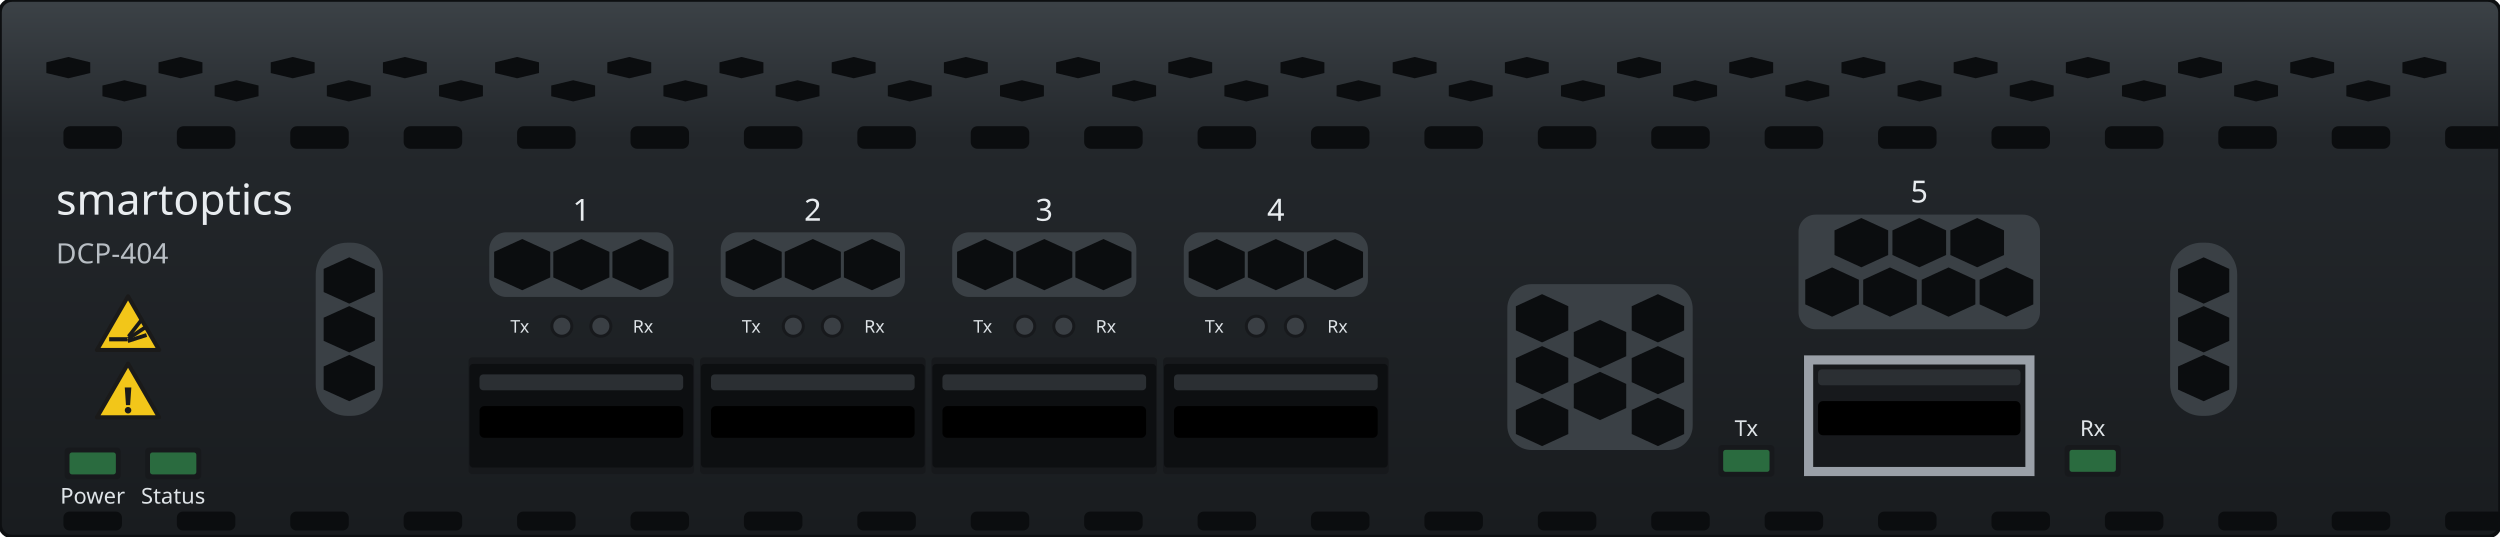
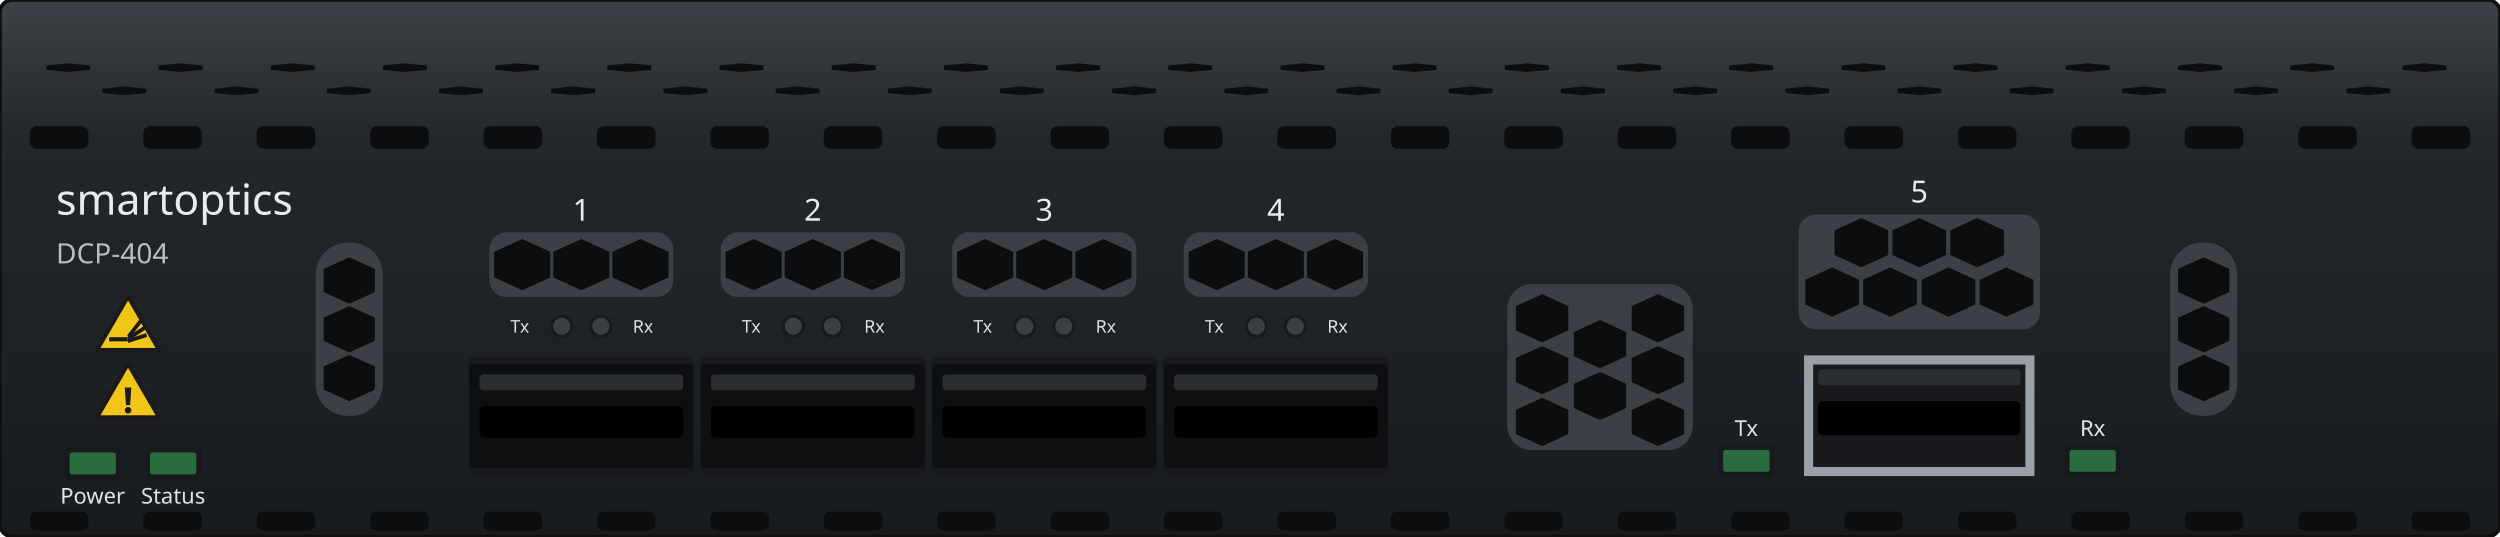
<svg xmlns="http://www.w3.org/2000/svg" width="205.0mm" height="44.0mm" viewBox="0 0 205.0 44.0">
  <style>
    [data-path] { cursor: pointer; }
    .state-on    { --led-color: #22c55e; }
    .state-up    { --led-color: #22c55e; }
    /* link and up are the same fact on an Ethernet lamp; see docs/rj45-family-design.md */
    .state-link  { --led-color: #22c55e; }
    .state-activity { --led-color: #86efac; }
    .state-ok    { --led-color: #22c55e; }
    .state-fault { --led-color: #ef4444; }
    .state-fail  { --led-color: #ef4444; }
    .state-locate { --led-color: #3b82f6; }
    .state-absent { opacity: 0.35; }
    /* A state is a colour AND a behaviour. Solid and blinking of the same colour
       are different facts on real hardware: on the S9510-28DC a solid green PWR
       is "system power good" and a blinking green PWR is "power good but BMC
       power fail". A blinking state that renders solid is the same failure as a
       state class nothing paints - it looks modelled and is not.
       blink animates opacity rather than fill, because each skin carries its own
       unlit colour in the fill fallback and a keyframe cannot name it. alternate
       animates fill, because two colours is the whole point, and takes its first
       value from the element's own fill. */
    @keyframes portrayal-blink {
      0%, 49.9% { opacity: 1; }
      50%, 100% { opacity: 0; }
    }
    @keyframes portrayal-alternate {
      0%, 49.9% { fill: var(--led-color, #3a3f44); }
      50%, 100% { fill: var(--led-color-alt, #3a3f44); }
    }
    .portrayal-highlight { filter: drop-shadow(0 0 1.2px #f59e0b) drop-shadow(0 0 0.5px #f59e0b); }
    .portrayal-dim { opacity: 0.25; }
    [data-class='region'].portrayal-highlight { stroke: #f59e0b; stroke-width: 0.7; filter: none; }
    .state-fail[data-class='psu'], .state-fail[data-class='fan'] { filter: drop-shadow(0 0 1.4px #ef4444); }
</style>
-   <g id="dcp-404" data-path="dcp-404" data-class="line-card" data-behaviour="fills" data-ref="smartoptics/dcp-404@1:1.0.0" data-client-ports="4" data-client-rate="100GBASE" data-line-ports="1" data-line-rate="400G OpenZR+ coherent DWDM" data-model="DCP-404" data-power-draw-max-w="64" data-power-draw-typical-w="56" data-qsfp-dd="1" data-qsfp28="4" data-role="muxponder" data-weight-kg="1.8" transform="translate(0,0)">
+   <g id="dcp-404" data-path="dcp-404" data-class="line-card" data-behaviour="fills" data-ref="smartoptics/dcp-404@1:1.1.0" data-client-ports="4" data-client-rate="100GBASE" data-line-ports="1" data-line-rate="400G OpenZR+ coherent DWDM" data-model="DCP-404" data-power-draw-max-w="64" data-power-draw-typical-w="56" data-qsfp-dd="1" data-qsfp28="4" data-role="muxponder" data-weight-kg="1.8" transform="translate(0,0)">
    <defs>
      <linearGradient id="dcp-404--plate" x1="0" y1="0" x2="0" y2="1">
        <stop offset="0" stop-color="#3c4247" />
        <stop offset="0.26" stop-color="#23272b" />
        <stop offset="1" stop-color="#191c1f" />
      </linearGradient>
    </defs>
-     <rect id="dcp-404--body" x="0" y="0" width="205" height="44" rx="1.0" fill="url(#dcp-404--plate)" stroke="#0d0f11" stroke-width="0.3" data-z-out="2.5" data-z-profile-y="0:0.35,4:1.3,10.4:2.5,12.2:2.5,44:2.5" data-z-color="#23272b" />
-     <g id="dcp-404--vent-angled" fill="#0b0d0f" data-path="dcp-404/vent-angled" data-class="vent">
-       <g id="dcp-404--vent-angled-a">
-         <polygon points="5.60,4.67 7.40,5.11 7.40,5.99 5.60,6.42 3.80,5.99 3.80,5.11" />
-         <polygon points="14.80,4.67 16.60,5.11 16.60,5.99 14.80,6.42 13.00,5.99 13.00,5.11" />
-         <polygon points="24.00,4.67 25.80,5.11 25.80,5.99 24.00,6.42 22.20,5.99 22.20,5.11" />
-         <polygon points="33.20,4.67 35.00,5.11 35.00,5.99 33.20,6.42 31.40,5.99 31.40,5.11" />
-         <polygon points="42.40,4.67 44.20,5.11 44.20,5.99 42.40,6.42 40.60,5.99 40.60,5.11" />
-         <polygon points="51.60,4.67 53.40,5.11 53.40,5.99 51.60,6.42 49.80,5.99 49.80,5.11" />
-         <polygon points="60.80,4.67 62.60,5.11 62.60,5.99 60.80,6.42 59.00,5.99 59.00,5.11" />
-         <polygon points="70.00,4.67 71.80,5.11 71.80,5.99 70.00,6.42 68.20,5.99 68.20,5.11" />
-         <polygon points="79.20,4.67 81.00,5.11 81.00,5.99 79.20,6.42 77.40,5.99 77.40,5.11" />
-         <polygon points="88.40,4.67 90.20,5.11 90.20,5.99 88.40,6.42 86.60,5.99 86.60,5.11" />
-         <polygon points="97.60,4.67 99.40,5.11 99.40,5.99 97.60,6.42 95.80,5.99 95.80,5.11" />
-         <polygon points="106.80,4.67 108.60,5.11 108.60,5.99 106.80,6.42 105.00,5.99 105.00,5.11" />
-         <polygon points="116.00,4.67 117.80,5.11 117.80,5.99 116.00,6.42 114.20,5.99 114.20,5.11" />
-         <polygon points="125.20,4.67 127.00,5.11 127.00,5.99 125.20,6.42 123.40,5.99 123.40,5.11" />
-         <polygon points="134.40,4.67 136.20,5.11 136.20,5.99 134.40,6.42 132.60,5.99 132.60,5.11" />
-         <polygon points="143.60,4.67 145.40,5.11 145.40,5.99 143.60,6.42 141.80,5.99 141.80,5.11" />
-         <polygon points="152.80,4.67 154.60,5.11 154.60,5.99 152.80,6.42 151.00,5.99 151.00,5.11" />
-         <polygon points="162.00,4.67 163.80,5.11 163.80,5.99 162.00,6.42 160.20,5.99 160.20,5.11" />
-         <polygon points="171.20,4.67 173.00,5.11 173.00,5.99 171.20,6.42 169.40,5.99 169.40,5.11" />
-         <polygon points="180.40,4.67 182.20,5.11 182.20,5.99 180.40,6.42 178.60,5.99 178.60,5.11" />
-         <polygon points="189.60,4.67 191.40,5.11 191.40,5.99 189.60,6.42 187.80,5.99 187.80,5.11" />
-         <polygon points="198.80,4.67 200.60,5.11 200.60,5.99 198.80,6.42 197.00,5.99 197.00,5.11" />
-       </g>
-       <g id="dcp-404--vent-angled-b">
-         <polygon points="10.20,6.58 12.00,7.01 12.00,7.89 10.20,8.32 8.40,7.89 8.40,7.01" />
-         <polygon points="19.40,6.58 21.20,7.01 21.20,7.89 19.40,8.32 17.60,7.89 17.60,7.01" />
-         <polygon points="28.60,6.58 30.40,7.01 30.40,7.89 28.60,8.32 26.80,7.89 26.80,7.01" />
-         <polygon points="37.80,6.58 39.60,7.01 39.60,7.89 37.80,8.32 36.00,7.89 36.00,7.01" />
-         <polygon points="47.00,6.58 48.80,7.01 48.80,7.89 47.00,8.32 45.20,7.89 45.20,7.01" />
-         <polygon points="56.20,6.58 58.00,7.01 58.00,7.89 56.20,8.32 54.40,7.89 54.40,7.01" />
-         <polygon points="65.40,6.58 67.20,7.01 67.20,7.89 65.40,8.32 63.60,7.89 63.60,7.01" />
-         <polygon points="74.60,6.58 76.40,7.01 76.40,7.89 74.60,8.32 72.80,7.89 72.80,7.01" />
-         <polygon points="83.80,6.58 85.60,7.01 85.60,7.89 83.80,8.32 82.00,7.89 82.00,7.01" />
-         <polygon points="93.00,6.58 94.80,7.01 94.80,7.89 93.00,8.32 91.20,7.89 91.20,7.01" />
-         <polygon points="102.20,6.58 104.00,7.01 104.00,7.89 102.20,8.32 100.40,7.89 100.40,7.01" />
-         <polygon points="111.40,6.58 113.20,7.01 113.20,7.89 111.40,8.32 109.60,7.89 109.60,7.01" />
-         <polygon points="120.60,6.58 122.40,7.01 122.40,7.89 120.60,8.32 118.80,7.89 118.80,7.01" />
-         <polygon points="129.80,6.58 131.60,7.01 131.60,7.89 129.80,8.32 128.00,7.89 128.00,7.01" />
-         <polygon points="139.00,6.58 140.80,7.01 140.80,7.89 139.00,8.32 137.20,7.89 137.20,7.01" />
-         <polygon points="148.20,6.58 150.00,7.01 150.00,7.89 148.20,8.32 146.40,7.89 146.40,7.01" />
-         <polygon points="157.40,6.58 159.20,7.01 159.20,7.89 157.40,8.32 155.60,7.89 155.60,7.01" />
-         <polygon points="166.60,6.58 168.40,7.01 168.40,7.89 166.60,8.32 164.80,7.89 164.80,7.01" />
-         <polygon points="175.80,6.58 177.60,7.01 177.60,7.89 175.80,8.32 174.00,7.89 174.00,7.01" />
-         <polygon points="185.00,6.58 186.80,7.01 186.80,7.89 185.00,8.32 183.20,7.89 183.20,7.01" />
-         <polygon points="194.20,6.58 196.00,7.01 196.00,7.89 194.20,8.32 192.40,7.89 192.40,7.01" />
-       </g>
-     </g>
-     <g id="dcp-404--vent-top-edge" fill="#0b0d0f" data-path="dcp-404/vent-top-edge" data-class="vent">
-       <rect x="5.20" y="10.35" width="4.80" height="1.85" rx="0.55" />
-       <rect x="14.50" y="10.35" width="4.80" height="1.85" rx="0.55" />
-       <rect x="23.80" y="10.35" width="4.80" height="1.85" rx="0.55" />
-       <rect x="33.10" y="10.35" width="4.80" height="1.85" rx="0.55" />
-       <rect x="42.40" y="10.35" width="4.80" height="1.85" rx="0.55" />
-       <rect x="51.70" y="10.35" width="4.80" height="1.85" rx="0.55" />
-       <rect x="61.00" y="10.35" width="4.80" height="1.85" rx="0.55" />
-       <rect x="70.30" y="10.35" width="4.80" height="1.85" rx="0.55" />
-       <rect x="79.60" y="10.35" width="4.80" height="1.85" rx="0.55" />
-       <rect x="88.90" y="10.35" width="4.80" height="1.85" rx="0.55" />
-       <rect x="98.20" y="10.35" width="4.80" height="1.85" rx="0.55" />
-       <rect x="107.50" y="10.35" width="4.80" height="1.85" rx="0.55" />
-       <rect x="116.80" y="10.35" width="4.80" height="1.85" rx="0.55" />
-       <rect x="126.10" y="10.35" width="4.80" height="1.85" rx="0.55" />
-       <rect x="135.40" y="10.35" width="4.80" height="1.85" rx="0.55" />
-       <rect x="144.70" y="10.35" width="4.80" height="1.85" rx="0.55" />
-       <rect x="154.00" y="10.35" width="4.80" height="1.85" rx="0.55" />
-       <rect x="163.30" y="10.35" width="4.80" height="1.85" rx="0.55" />
-       <rect x="172.60" y="10.35" width="4.80" height="1.85" rx="0.55" />
-       <rect x="181.90" y="10.35" width="4.80" height="1.85" rx="0.55" />
-       <rect x="191.20" y="10.35" width="4.80" height="1.85" rx="0.55" />
-       <rect x="200.50" y="10.35" width="4.80" height="1.85" rx="0.55" />
-     </g>
-     <g id="dcp-404--vent-bottom-edge" fill="#0b0d0f" data-path="dcp-404/vent-bottom-edge" data-class="vent">
-       <rect x="5.20" y="41.95" width="4.80" height="1.55" rx="0.5" />
-       <rect x="14.50" y="41.95" width="4.80" height="1.55" rx="0.5" />
-       <rect x="23.80" y="41.95" width="4.80" height="1.55" rx="0.5" />
-       <rect x="33.10" y="41.95" width="4.80" height="1.55" rx="0.5" />
-       <rect x="42.40" y="41.95" width="4.80" height="1.55" rx="0.5" />
-       <rect x="51.70" y="41.95" width="4.80" height="1.55" rx="0.5" />
-       <rect x="61.00" y="41.95" width="4.80" height="1.55" rx="0.5" />
-       <rect x="70.30" y="41.95" width="4.80" height="1.55" rx="0.5" />
-       <rect x="79.60" y="41.95" width="4.80" height="1.55" rx="0.5" />
-       <rect x="88.90" y="41.95" width="4.80" height="1.55" rx="0.5" />
-       <rect x="98.20" y="41.95" width="4.80" height="1.55" rx="0.5" />
-       <rect x="107.50" y="41.95" width="4.80" height="1.55" rx="0.5" />
-       <rect x="116.80" y="41.95" width="4.80" height="1.55" rx="0.5" />
-       <rect x="126.10" y="41.95" width="4.80" height="1.55" rx="0.5" />
-       <rect x="135.40" y="41.95" width="4.80" height="1.55" rx="0.5" />
-       <rect x="144.70" y="41.95" width="4.80" height="1.55" rx="0.5" />
-       <rect x="154.00" y="41.95" width="4.80" height="1.55" rx="0.5" />
-       <rect x="163.30" y="41.95" width="4.80" height="1.55" rx="0.5" />
-       <rect x="172.60" y="41.95" width="4.80" height="1.55" rx="0.5" />
-       <rect x="181.90" y="41.95" width="4.80" height="1.55" rx="0.5" />
-       <rect x="191.20" y="41.95" width="4.80" height="1.55" rx="0.5" />
-       <rect x="200.50" y="41.95" width="4.80" height="1.55" rx="0.5" />
-     </g>
-     <g id="dcp-404--brand-silkscreen" font-family="sans-serif">
-       <text id="dcp-404--brand" x="4.6" y="17.6" font-size="3.5" fill="#e8ecef">smartoptics</text>
-       <text id="dcp-404--model" x="4.6" y="21.6" font-size="2.3" fill="#b8bec4">DCP-404</text>
-     </g>
-     <g id="dcp-404--vent-columns">
-       <g id="dcp-404--vent-col-left">
-         <rect x="25.89" y="19.90" width="5.50" height="14.20" rx="2.6" fill="#3a4045" />
+     <g id="dcp-404--body" data-z-out="44.0" data-z-profile-y="0:0,10.4:44,44:44">
+       <rect id="dcp-404--plate" x="0" y="0" width="205" height="44" rx="1.0" fill="url(#dcp-404--plate)" stroke="#0d0f11" stroke-width="0.3" />
+       <g id="dcp-404--vent-angled" fill="#0b0d0f" data-path="dcp-404/vent-angled" data-class="vent" data-z-vent="44.0">
+         <g id="dcp-404--vent-angled-a">
+           <polygon points="5.60,5.19 7.40,5.37 7.40,5.73 5.60,5.90 3.80,5.73 3.80,5.37" />
+           <polygon points="14.80,5.19 16.60,5.37 16.60,5.73 14.80,5.90 13.00,5.73 13.00,5.37" />
+           <polygon points="24.00,5.19 25.80,5.37 25.80,5.73 24.00,5.90 22.20,5.73 22.20,5.37" />
+           <polygon points="33.20,5.19 35.00,5.37 35.00,5.73 33.20,5.90 31.40,5.73 31.40,5.37" />
+           <polygon points="42.40,5.19 44.20,5.37 44.20,5.73 42.40,5.90 40.60,5.73 40.60,5.37" />
+           <polygon points="51.60,5.19 53.40,5.37 53.40,5.73 51.60,5.90 49.80,5.73 49.80,5.37" />
+           <polygon points="60.80,5.19 62.60,5.37 62.60,5.73 60.80,5.90 59.00,5.73 59.00,5.37" />
+           <polygon points="70.00,5.19 71.80,5.37 71.80,5.73 70.00,5.90 68.20,5.73 68.20,5.37" />
+           <polygon points="79.20,5.19 81.00,5.37 81.00,5.73 79.20,5.90 77.40,5.73 77.40,5.37" />
+           <polygon points="88.40,5.19 90.20,5.37 90.20,5.73 88.40,5.90 86.60,5.73 86.60,5.37" />
+           <polygon points="97.60,5.19 99.40,5.37 99.40,5.73 97.60,5.90 95.80,5.73 95.80,5.37" />
+           <polygon points="106.80,5.19 108.60,5.37 108.60,5.73 106.80,5.90 105.00,5.73 105.00,5.37" />
+           <polygon points="116.00,5.19 117.80,5.37 117.80,5.73 116.00,5.90 114.20,5.73 114.20,5.37" />
+           <polygon points="125.20,5.19 127.00,5.37 127.00,5.73 125.20,5.90 123.40,5.73 123.40,5.37" />
+           <polygon points="134.40,5.19 136.20,5.37 136.20,5.73 134.40,5.90 132.60,5.73 132.60,5.37" />
+           <polygon points="143.60,5.19 145.40,5.37 145.40,5.73 143.60,5.90 141.80,5.73 141.80,5.37" />
+           <polygon points="152.80,5.19 154.60,5.37 154.60,5.73 152.80,5.90 151.00,5.73 151.00,5.37" />
+           <polygon points="162.00,5.19 163.80,5.37 163.80,5.73 162.00,5.90 160.20,5.73 160.20,5.37" />
+           <polygon points="171.20,5.19 173.00,5.37 173.00,5.73 171.20,5.90 169.40,5.73 169.40,5.37" />
+           <polygon points="180.40,5.19 182.20,5.37 182.20,5.73 180.40,5.90 178.60,5.73 178.60,5.37" />
+           <polygon points="189.60,5.19 191.40,5.37 191.40,5.73 189.60,5.90 187.80,5.73 187.80,5.37" />
+           <polygon points="198.80,5.19 200.60,5.37 200.60,5.73 198.80,5.90 197.00,5.73 197.00,5.37" />
+         </g>
+         <g id="dcp-404--vent-angled-b">
+           <polygon points="10.20,7.09 12.00,7.27 12.00,7.63 10.20,7.81 8.40,7.63 8.40,7.27" />
+           <polygon points="19.40,7.09 21.20,7.27 21.20,7.63 19.40,7.81 17.60,7.63 17.60,7.27" />
+           <polygon points="28.60,7.09 30.40,7.27 30.40,7.63 28.60,7.81 26.80,7.63 26.80,7.27" />
+           <polygon points="37.80,7.09 39.60,7.27 39.60,7.63 37.80,7.81 36.00,7.63 36.00,7.27" />
+           <polygon points="47.00,7.09 48.80,7.27 48.80,7.63 47.00,7.81 45.20,7.63 45.20,7.27" />
+           <polygon points="56.20,7.09 58.00,7.27 58.00,7.63 56.20,7.81 54.40,7.63 54.40,7.27" />
+           <polygon points="65.40,7.09 67.20,7.27 67.20,7.63 65.40,7.81 63.60,7.63 63.60,7.27" />
+           <polygon points="74.60,7.09 76.40,7.27 76.40,7.63 74.60,7.81 72.80,7.63 72.80,7.27" />
+           <polygon points="83.80,7.09 85.60,7.27 85.60,7.63 83.80,7.81 82.00,7.63 82.00,7.27" />
+           <polygon points="93.00,7.09 94.80,7.27 94.80,7.63 93.00,7.81 91.20,7.63 91.20,7.27" />
+           <polygon points="102.20,7.09 104.00,7.27 104.00,7.63 102.20,7.81 100.40,7.63 100.40,7.27" />
+           <polygon points="111.40,7.09 113.20,7.27 113.20,7.63 111.40,7.81 109.60,7.63 109.60,7.27" />
+           <polygon points="120.60,7.09 122.40,7.27 122.40,7.63 120.60,7.81 118.80,7.63 118.80,7.27" />
+           <polygon points="129.80,7.09 131.60,7.27 131.60,7.63 129.80,7.81 128.00,7.63 128.00,7.27" />
+           <polygon points="139.00,7.09 140.80,7.27 140.80,7.63 139.00,7.81 137.20,7.63 137.20,7.27" />
+           <polygon points="148.20,7.09 150.00,7.27 150.00,7.63 148.20,7.81 146.40,7.63 146.40,7.27" />
+           <polygon points="157.40,7.09 159.20,7.27 159.20,7.63 157.40,7.81 155.60,7.63 155.60,7.27" />
+           <polygon points="166.60,7.09 168.40,7.27 168.40,7.63 166.60,7.81 164.80,7.63 164.80,7.27" />
+           <polygon points="175.80,7.09 177.60,7.27 177.60,7.63 175.80,7.81 174.00,7.63 174.00,7.27" />
+           <polygon points="185.00,7.09 186.80,7.27 186.80,7.63 185.00,7.81 183.20,7.63 183.20,7.27" />
+           <polygon points="194.20,7.09 196.00,7.27 196.00,7.63 194.20,7.81 192.40,7.63 192.40,7.27" />
+         </g>
+       </g>
+       <g id="dcp-404--vent-top-edge" fill="#0b0d0f" data-path="dcp-404/vent-top-edge" data-class="vent" data-z-vent="44.0">
+         <rect x="2.45" y="10.35" width="4.80" height="1.85" rx="0.55" />
+         <rect x="11.75" y="10.35" width="4.80" height="1.85" rx="0.55" />
+         <rect x="21.05" y="10.35" width="4.80" height="1.85" rx="0.55" />
+         <rect x="30.35" y="10.35" width="4.80" height="1.85" rx="0.55" />
+         <rect x="39.65" y="10.35" width="4.80" height="1.85" rx="0.55" />
+         <rect x="48.95" y="10.35" width="4.80" height="1.85" rx="0.55" />
+         <rect x="58.25" y="10.35" width="4.80" height="1.85" rx="0.55" />
+         <rect x="67.55" y="10.35" width="4.80" height="1.85" rx="0.55" />
+         <rect x="76.85" y="10.35" width="4.80" height="1.85" rx="0.55" />
+         <rect x="86.15" y="10.35" width="4.80" height="1.85" rx="0.55" />
+         <rect x="95.45" y="10.35" width="4.80" height="1.85" rx="0.55" />
+         <rect x="104.75" y="10.35" width="4.80" height="1.85" rx="0.55" />
+         <rect x="114.05" y="10.35" width="4.80" height="1.85" rx="0.55" />
+         <rect x="123.35" y="10.35" width="4.80" height="1.85" rx="0.55" />
+         <rect x="132.65" y="10.35" width="4.80" height="1.85" rx="0.55" />
+         <rect x="141.95" y="10.35" width="4.80" height="1.85" rx="0.55" />
+         <rect x="151.25" y="10.35" width="4.80" height="1.85" rx="0.55" />
+         <rect x="160.55" y="10.35" width="4.80" height="1.85" rx="0.55" />
+         <rect x="169.85" y="10.35" width="4.80" height="1.85" rx="0.55" />
+         <rect x="179.15" y="10.35" width="4.80" height="1.85" rx="0.55" />
+         <rect x="188.45" y="10.35" width="4.80" height="1.85" rx="0.55" />
+         <rect x="197.75" y="10.35" width="4.80" height="1.85" rx="0.55" />
+       </g>
+       <g id="dcp-404--vent-bottom-edge" fill="#0b0d0f" data-path="dcp-404/vent-bottom-edge" data-class="vent" data-z-vent="44.0">
+         <rect x="2.45" y="41.95" width="4.80" height="1.55" rx="0.5" />
+         <rect x="11.75" y="41.95" width="4.80" height="1.55" rx="0.5" />
+         <rect x="21.05" y="41.95" width="4.80" height="1.55" rx="0.5" />
+         <rect x="30.35" y="41.95" width="4.80" height="1.55" rx="0.5" />
+         <rect x="39.65" y="41.95" width="4.80" height="1.55" rx="0.5" />
+         <rect x="48.95" y="41.95" width="4.80" height="1.55" rx="0.5" />
+         <rect x="58.25" y="41.95" width="4.80" height="1.55" rx="0.5" />
+         <rect x="67.55" y="41.95" width="4.80" height="1.55" rx="0.5" />
+         <rect x="76.85" y="41.95" width="4.80" height="1.55" rx="0.5" />
+         <rect x="86.15" y="41.95" width="4.80" height="1.55" rx="0.5" />
+         <rect x="95.45" y="41.95" width="4.80" height="1.55" rx="0.5" />
+         <rect x="104.75" y="41.95" width="4.80" height="1.55" rx="0.5" />
+         <rect x="114.05" y="41.95" width="4.80" height="1.55" rx="0.5" />
+         <rect x="123.35" y="41.95" width="4.80" height="1.55" rx="0.5" />
+         <rect x="132.65" y="41.95" width="4.80" height="1.55" rx="0.5" />
+         <rect x="141.95" y="41.95" width="4.80" height="1.55" rx="0.5" />
+         <rect x="151.25" y="41.95" width="4.80" height="1.55" rx="0.5" />
+         <rect x="160.55" y="41.95" width="4.80" height="1.55" rx="0.5" />
+         <rect x="169.85" y="41.95" width="4.80" height="1.55" rx="0.5" />
+         <rect x="179.15" y="41.95" width="4.80" height="1.55" rx="0.5" />
+         <rect x="188.45" y="41.95" width="4.80" height="1.55" rx="0.5" />
+         <rect x="197.75" y="41.95" width="4.80" height="1.55" rx="0.5" />
+       </g>
+       <g id="dcp-404--brand-silkscreen" font-family="sans-serif">
+         <text id="dcp-404--brand" x="4.6" y="17.6" font-size="3.5" fill="#e8ecef">smartoptics</text>
+         <text id="dcp-404--model" x="4.6" y="21.6" font-size="2.3" fill="#b8bec4">DCP-404</text>
+       </g>
+       <g id="dcp-404--vent-columns" data-z-vent="44.0">
+         <g id="dcp-404--vent-col-left">
+           <rect x="25.89" y="19.90" width="5.50" height="14.20" rx="2.6" fill="#3a4045" />
+           <g fill="#0b0d0f">
+             <polygon points="28.64,21.10 30.74,22.05 30.74,23.95 28.64,24.90 26.54,23.95 26.54,22.05" />
+             <polygon points="28.64,25.10 30.74,26.05 30.74,27.95 28.64,28.90 26.54,27.95 26.54,26.05" />
+             <polygon points="28.64,29.10 30.74,30.05 30.74,31.95 28.64,32.90 26.54,31.95 26.54,30.05" />
+           </g>
+         </g>
+         <g id="dcp-404--vent-col-right">
+           <rect x="177.95" y="19.90" width="5.50" height="14.20" rx="2.6" fill="#3a4045" />
+           <g fill="#0b0d0f">
+             <polygon points="180.70,21.10 182.80,22.05 182.80,23.95 180.70,24.90 178.60,23.95 178.60,22.05" />
+             <polygon points="180.70,25.10 182.80,26.05 182.80,27.95 180.70,28.90 178.60,27.95 178.60,26.05" />
+             <polygon points="180.70,29.10 182.80,30.05 182.80,31.95 180.70,32.90 178.60,31.95 178.60,30.05" />
+           </g>
+         </g>
+       </g>
+       <g id="dcp-404--vent-client" data-z-vent="44.0">
+         <g id="dcp-404--vent-c1">
+           <rect x="40.12" y="19.05" width="15.10" height="5.30" rx="1.4" fill="#3a4045" />
+           <g fill="#0b0d0f">
+             <polygon points="42.82,19.60 45.12,20.65 45.12,22.75 42.82,23.80 40.52,22.75 40.52,20.65" />
+             <polygon points="47.67,19.60 49.97,20.65 49.97,22.75 47.67,23.80 45.37,22.75 45.37,20.65" />
+             <polygon points="52.52,19.60 54.82,20.65 54.82,22.75 52.52,23.80 50.22,22.75 50.22,20.65" />
+           </g>
+         </g>
+         <g id="dcp-404--vent-c2">
+           <rect x="59.10" y="19.05" width="15.10" height="5.30" rx="1.4" fill="#3a4045" />
+           <g fill="#0b0d0f">
+             <polygon points="61.80,19.60 64.10,20.65 64.10,22.75 61.80,23.80 59.50,22.75 59.50,20.65" />
+             <polygon points="66.65,19.60 68.95,20.65 68.95,22.75 66.65,23.80 64.35,22.75 64.35,20.65" />
+             <polygon points="71.50,19.60 73.80,20.65 73.80,22.75 71.50,23.80 69.20,22.75 69.20,20.65" />
+           </g>
+         </g>
+         <g id="dcp-404--vent-c3">
+           <rect x="78.08" y="19.05" width="15.10" height="5.30" rx="1.4" fill="#3a4045" />
+           <g fill="#0b0d0f">
+             <polygon points="80.78,19.60 83.08,20.65 83.08,22.75 80.78,23.80 78.48,22.75 78.48,20.65" />
+             <polygon points="85.63,19.60 87.93,20.65 87.93,22.75 85.63,23.80 83.33,22.75 83.33,20.65" />
+             <polygon points="90.48,19.60 92.78,20.65 92.78,22.75 90.48,23.80 88.18,22.75 88.18,20.65" />
+           </g>
+         </g>
+         <g id="dcp-404--vent-c4">
+           <rect x="97.07" y="19.05" width="15.10" height="5.30" rx="1.4" fill="#3a4045" />
+           <g fill="#0b0d0f">
+             <polygon points="99.77,19.60 102.07,20.65 102.07,22.75 99.77,23.80 97.47,22.75 97.47,20.65" />
+             <polygon points="104.62,19.60 106.92,20.65 106.92,22.75 104.62,23.80 102.32,22.75 102.32,20.65" />
+             <polygon points="109.47,19.60 111.77,20.65 111.77,22.75 109.47,23.80 107.17,22.75 107.17,20.65" />
+           </g>
+         </g>
+       </g>
+       <g id="dcp-404--vent-honeycomb" data-z-vent="44.0">
+         <rect x="123.60" y="23.30" width="15.20" height="13.60" rx="2.0" fill="#3a4045" />
        <g fill="#0b0d0f">
-           <polygon points="28.64,21.10 30.74,22.05 30.74,23.95 28.64,24.90 26.54,23.95 26.54,22.05" />
-           <polygon points="28.64,25.10 30.74,26.05 30.74,27.95 28.64,28.90 26.54,27.95 26.54,26.05" />
-           <polygon points="28.64,29.10 30.74,30.05 30.74,31.95 28.64,32.90 26.54,31.95 26.54,30.05" />
-         </g>
-       </g>
-       <g id="dcp-404--vent-col-right">
-         <rect x="177.95" y="19.90" width="5.50" height="14.20" rx="2.6" fill="#3a4045" />
+           <polygon points="126.45,24.12 128.60,25.11 128.60,27.09 126.45,28.08 124.30,27.09 124.30,25.11" />
+           <polygon points="126.45,28.38 128.60,29.36 128.60,31.34 126.45,32.33 124.30,31.34 124.30,29.36" />
+           <polygon points="126.45,32.62 128.60,33.61 128.60,35.59 126.45,36.58 124.30,35.59 124.30,33.61" />
+           <polygon points="131.20,26.24 133.35,27.23 133.35,29.21 131.20,30.20 129.05,29.21 129.05,27.23" />
+           <polygon points="131.20,30.49 133.35,31.48 133.35,33.46 131.20,34.45 129.05,33.46 129.05,31.48" />
+           <polygon points="135.95,24.12 138.10,25.11 138.10,27.09 135.95,28.08 133.80,27.09 133.80,25.11" />
+           <polygon points="135.95,28.38 138.10,29.36 138.10,31.34 135.95,32.33 133.80,31.34 133.80,29.36" />
+           <polygon points="135.95,32.62 138.10,33.61 138.10,35.59 135.95,36.58 133.80,35.59 133.80,33.61" />
+         </g>
+       </g>
+       <g id="dcp-404--vent-line" data-z-vent="44.0">
+         <rect x="147.48" y="17.60" width="19.80" height="9.40" rx="1.4" fill="#3a4045" />
        <g fill="#0b0d0f">
-           <polygon points="180.70,21.10 182.80,22.05 182.80,23.95 180.70,24.90 178.60,23.95 178.60,22.05" />
-           <polygon points="180.70,25.10 182.80,26.05 182.80,27.95 180.70,28.90 178.60,27.95 178.60,26.05" />
-           <polygon points="180.70,29.10 182.80,30.05 182.80,31.95 180.70,32.90 178.60,31.95 178.60,30.05" />
-         </g>
-       </g>
-     </g>
-     <g id="dcp-404--vent-client">
-       <g id="dcp-404--vent-c1">
-         <rect x="40.12" y="19.05" width="15.10" height="5.30" rx="1.4" fill="#3a4045" />
-         <g fill="#0b0d0f">
-           <polygon points="42.82,19.60 45.12,20.65 45.12,22.75 42.82,23.80 40.52,22.75 40.52,20.65" />
-           <polygon points="47.67,19.60 49.97,20.65 49.97,22.75 47.67,23.80 45.37,22.75 45.37,20.65" />
-           <polygon points="52.52,19.60 54.82,20.65 54.82,22.75 52.52,23.80 50.22,22.75 50.22,20.65" />
-         </g>
-       </g>
-       <g id="dcp-404--vent-c2">
-         <rect x="59.10" y="19.05" width="15.10" height="5.30" rx="1.4" fill="#3a4045" />
-         <g fill="#0b0d0f">
-           <polygon points="61.80,19.60 64.10,20.65 64.10,22.75 61.80,23.80 59.50,22.75 59.50,20.65" />
-           <polygon points="66.65,19.60 68.95,20.65 68.95,22.75 66.65,23.80 64.35,22.75 64.35,20.65" />
-           <polygon points="71.50,19.60 73.80,20.65 73.80,22.75 71.50,23.80 69.20,22.75 69.20,20.65" />
-         </g>
-       </g>
-       <g id="dcp-404--vent-c3">
-         <rect x="78.08" y="19.05" width="15.10" height="5.30" rx="1.4" fill="#3a4045" />
-         <g fill="#0b0d0f">
-           <polygon points="80.78,19.60 83.08,20.65 83.08,22.75 80.78,23.80 78.48,22.75 78.48,20.65" />
-           <polygon points="85.63,19.60 87.93,20.65 87.93,22.75 85.63,23.80 83.33,22.75 83.33,20.65" />
-           <polygon points="90.48,19.60 92.78,20.65 92.78,22.75 90.48,23.80 88.18,22.75 88.18,20.65" />
-         </g>
-       </g>
-       <g id="dcp-404--vent-c4">
-         <rect x="97.07" y="19.05" width="15.10" height="5.30" rx="1.4" fill="#3a4045" />
-         <g fill="#0b0d0f">
-           <polygon points="99.77,19.60 102.07,20.65 102.07,22.75 99.77,23.80 97.47,22.75 97.47,20.65" />
-           <polygon points="104.62,19.60 106.92,20.65 106.92,22.75 104.62,23.80 102.32,22.75 102.32,20.65" />
-           <polygon points="109.47,19.60 111.77,20.65 111.77,22.75 109.47,23.80 107.17,22.75 107.17,20.65" />
-         </g>
-       </g>
-     </g>
-     <g id="dcp-404--vent-honeycomb">
-       <rect x="123.60" y="23.30" width="15.20" height="13.60" rx="2.0" fill="#3a4045" />
-       <g fill="#0b0d0f">
-         <polygon points="126.45,24.12 128.60,25.11 128.60,27.09 126.45,28.08 124.30,27.09 124.30,25.11" />
-         <polygon points="126.45,28.38 128.60,29.36 128.60,31.34 126.45,32.33 124.30,31.34 124.30,29.36" />
-         <polygon points="126.45,32.62 128.60,33.61 128.60,35.59 126.45,36.58 124.30,35.59 124.30,33.61" />
-         <polygon points="131.20,26.24 133.35,27.23 133.35,29.21 131.20,30.20 129.05,29.21 129.05,27.23" />
-         <polygon points="131.20,30.49 133.35,31.48 133.35,33.46 131.20,34.45 129.05,33.46 129.05,31.48" />
-         <polygon points="135.95,24.12 138.10,25.11 138.10,27.09 135.95,28.08 133.80,27.09 133.80,25.11" />
-         <polygon points="135.95,28.38 138.10,29.36 138.10,31.34 135.95,32.33 133.80,31.34 133.80,29.36" />
-         <polygon points="135.95,32.62 138.10,33.61 138.10,35.59 135.95,36.58 133.80,35.59 133.80,33.61" />
-       </g>
-     </g>
-     <g id="dcp-404--vent-line">
-       <rect x="147.48" y="17.60" width="19.80" height="9.40" rx="1.4" fill="#3a4045" />
-       <g fill="#0b0d0f">
-         <polygon points="152.63,17.88 154.83,18.89 154.83,20.91 152.63,21.92 150.43,20.91 150.43,18.89" />
-         <polygon points="157.38,17.88 159.58,18.89 159.58,20.91 157.38,21.92 155.18,20.91 155.18,18.89" />
-         <polygon points="162.13,17.88 164.33,18.89 164.33,20.91 162.13,21.92 159.93,20.91 159.93,18.89" />
-         <polygon points="150.23,21.93 152.43,22.94 152.43,24.96 150.23,25.97 148.03,24.96 148.03,22.94" />
-         <polygon points="154.98,21.93 157.18,22.94 157.18,24.96 154.98,25.97 152.78,24.96 152.78,22.94" />
-         <polygon points="159.78,21.93 161.98,22.94 161.98,24.96 159.78,25.97 157.58,24.96 157.58,22.94" />
-         <polygon points="164.53,21.93 166.73,22.94 166.73,24.96 164.53,25.97 162.33,24.96 162.33,22.94" />
-       </g>
-     </g>
-     <g id="dcp-404--port-numbers-silkscreen" font-family="sans-serif" font-size="2.5" fill="#e8ecef" text-anchor="middle">
-       <text x="47.67" y="18.10">1</text>
-       <text x="66.65" y="18.10">2</text>
-       <text x="85.63" y="18.10">3</text>
-       <text x="104.62" y="18.10">4</text>
-       <text x="157.38" y="16.60">5</text>
-     </g>
-     <g id="dcp-404--txrx-silkscreen" font-family="sans-serif" font-size="1.45" fill="#dfe4e8" text-anchor="middle">
-       <text x="42.62" y="27.28">Tx</text>
-       <text x="52.72" y="27.28">Rx</text>
-       <text x="61.60" y="27.28">Tx</text>
-       <text x="71.70" y="27.28">Rx</text>
-       <text x="80.58" y="27.28">Tx</text>
-       <text x="90.68" y="27.28">Rx</text>
-       <text x="99.57" y="27.28">Tx</text>
-       <text x="109.67" y="27.28">Rx</text>
-     </g>
-     <g id="dcp-404--line-txrx-silkscreen" font-family="sans-serif" font-size="1.8" fill="#dfe4e8" text-anchor="middle">
-       <text x="143.20" y="35.75">Tx</text>
-       <text x="171.60" y="35.75">Rx</text>
-     </g>
-     <g id="dcp-404--status-silkscreen" font-family="sans-serif" font-size="1.8" fill="#dfe4e8" text-anchor="middle">
-       <text x="7.60" y="41.30">Power</text>
-       <text x="14.20" y="41.30">Status</text>
-     </g>
-     <g id="dcp-404--c1" data-path="dcp-404/c1" data-class="port" data-ref="std/qsfp-ganged@1:1.4.0" data-depth="37.0" data-wall="#aab0b7" data-cavity="module-bay" data-media="qsfp28" data-role="client" transform="translate(38.42,29.3)">
+           <polygon points="152.63,17.88 154.83,18.89 154.83,20.91 152.63,21.92 150.43,20.91 150.43,18.89" />
+           <polygon points="157.38,17.88 159.58,18.89 159.58,20.91 157.38,21.92 155.18,20.91 155.18,18.89" />
+           <polygon points="162.13,17.88 164.33,18.89 164.33,20.91 162.13,21.92 159.93,20.91 159.93,18.89" />
+           <polygon points="150.23,21.93 152.43,22.94 152.43,24.96 150.23,25.97 148.03,24.96 148.03,22.94" />
+           <polygon points="154.98,21.93 157.18,22.94 157.18,24.96 154.98,25.97 152.78,24.96 152.78,22.94" />
+           <polygon points="159.78,21.93 161.98,22.94 161.98,24.96 159.78,25.97 157.58,24.96 157.58,22.94" />
+           <polygon points="164.53,21.93 166.73,22.94 166.73,24.96 164.53,25.97 162.33,24.96 162.33,22.94" />
+         </g>
+       </g>
+       <g id="dcp-404--port-numbers-silkscreen" font-family="sans-serif" font-size="2.5" fill="#e8ecef" text-anchor="middle">
+         <text x="47.67" y="18.10">1</text>
+         <text x="66.65" y="18.10">2</text>
+         <text x="85.63" y="18.10">3</text>
+         <text x="104.62" y="18.10">4</text>
+         <text x="157.38" y="16.60">5</text>
+       </g>
+       <g id="dcp-404--txrx-silkscreen" font-family="sans-serif" font-size="1.45" fill="#dfe4e8" text-anchor="middle">
+         <text x="42.62" y="27.28">Tx</text>
+         <text x="52.72" y="27.28">Rx</text>
+         <text x="61.60" y="27.28">Tx</text>
+         <text x="71.70" y="27.28">Rx</text>
+         <text x="80.58" y="27.28">Tx</text>
+         <text x="90.68" y="27.28">Rx</text>
+         <text x="99.57" y="27.28">Tx</text>
+         <text x="109.67" y="27.28">Rx</text>
+       </g>
+       <g id="dcp-404--line-txrx-silkscreen" font-family="sans-serif" font-size="1.8" fill="#dfe4e8" text-anchor="middle">
+         <text x="143.20" y="35.75">Tx</text>
+         <text x="171.60" y="35.75">Rx</text>
+       </g>
+       <g id="dcp-404--status-silkscreen" font-family="sans-serif" font-size="1.8" fill="#dfe4e8" text-anchor="middle">
+         <text x="7.60" y="41.30">Power</text>
+         <text x="14.20" y="41.30">Status</text>
+       </g>
+     </g>
+     <g id="dcp-404--c1" data-path="dcp-404/c1" data-class="port" data-ref="std/qsfp-ganged@1:1.4.0" data-depth="37.0" data-wall="#aab0b7" data-cavity="module-bay" data-media="qsfp28" data-role="client" transform="translate(38.42,29.3)" data-z-lift="44.0">
      <rect id="dcp-404--c1--opening" x="0" y="0" width="18.5" height="9.58" rx="0.3" fill="#17191c" data-path="dcp-404/c1/opening" data-class="cutout" />
      <rect id="dcp-404--c1--module-bay" x="0.075" y="0.54" width="18.35" height="8.5" rx="0.3" fill="#0d0f11" />
      <rect id="dcp-404--c1--cage-lip" x="0.9" y="1.4" width="16.7" height="1.3" rx="0.3" fill="#2b2f33" />
      <rect id="dcp-404--c1--module-slot" x="0.9" y="4.0" width="16.7" height="2.6" rx="0.4" fill="#000000" />
    </g>
-     <g id="dcp-404--c2" data-path="dcp-404/c2" data-class="port" data-ref="std/qsfp-ganged@1:1.4.0" data-depth="37.0" data-wall="#aab0b7" data-cavity="module-bay" data-media="qsfp28" data-role="client" transform="translate(57.4,29.3)">
+     <g id="dcp-404--c2" data-path="dcp-404/c2" data-class="port" data-ref="std/qsfp-ganged@1:1.4.0" data-depth="37.0" data-wall="#aab0b7" data-cavity="module-bay" data-media="qsfp28" data-role="client" transform="translate(57.4,29.3)" data-z-lift="44.0">
      <rect id="dcp-404--c2--opening" x="0" y="0" width="18.5" height="9.58" rx="0.3" fill="#17191c" data-path="dcp-404/c2/opening" data-class="cutout" />
      <rect id="dcp-404--c2--module-bay" x="0.075" y="0.54" width="18.35" height="8.5" rx="0.3" fill="#0d0f11" />
      <rect id="dcp-404--c2--cage-lip" x="0.9" y="1.4" width="16.7" height="1.3" rx="0.3" fill="#2b2f33" />
      <rect id="dcp-404--c2--module-slot" x="0.9" y="4.0" width="16.7" height="2.6" rx="0.4" fill="#000000" />
    </g>
-     <g id="dcp-404--c3" data-path="dcp-404/c3" data-class="port" data-ref="std/qsfp-ganged@1:1.4.0" data-depth="37.0" data-wall="#aab0b7" data-cavity="module-bay" data-media="qsfp28" data-role="client" transform="translate(76.38,29.3)">
+     <g id="dcp-404--c3" data-path="dcp-404/c3" data-class="port" data-ref="std/qsfp-ganged@1:1.4.0" data-depth="37.0" data-wall="#aab0b7" data-cavity="module-bay" data-media="qsfp28" data-role="client" transform="translate(76.38,29.3)" data-z-lift="44.0">
      <rect id="dcp-404--c3--opening" x="0" y="0" width="18.5" height="9.58" rx="0.3" fill="#17191c" data-path="dcp-404/c3/opening" data-class="cutout" />
      <rect id="dcp-404--c3--module-bay" x="0.075" y="0.54" width="18.35" height="8.5" rx="0.3" fill="#0d0f11" />
      <rect id="dcp-404--c3--cage-lip" x="0.9" y="1.4" width="16.7" height="1.3" rx="0.3" fill="#2b2f33" />
      <rect id="dcp-404--c3--module-slot" x="0.9" y="4.0" width="16.7" height="2.6" rx="0.4" fill="#000000" />
    </g>
-     <g id="dcp-404--c4" data-path="dcp-404/c4" data-class="port" data-ref="std/qsfp-ganged@1:1.4.0" data-depth="37.0" data-wall="#aab0b7" data-cavity="module-bay" data-media="qsfp28" data-role="client" transform="translate(95.37,29.3)">
+     <g id="dcp-404--c4" data-path="dcp-404/c4" data-class="port" data-ref="std/qsfp-ganged@1:1.4.0" data-depth="37.0" data-wall="#aab0b7" data-cavity="module-bay" data-media="qsfp28" data-role="client" transform="translate(95.37,29.3)" data-z-lift="44.0">
      <rect id="dcp-404--c4--opening" x="0" y="0" width="18.5" height="9.58" rx="0.3" fill="#17191c" data-path="dcp-404/c4/opening" data-class="cutout" />
      <rect id="dcp-404--c4--module-bay" x="0.075" y="0.54" width="18.35" height="8.5" rx="0.3" fill="#0d0f11" />
      <rect id="dcp-404--c4--cage-lip" x="0.9" y="1.4" width="16.7" height="1.3" rx="0.3" fill="#2b2f33" />
      <rect id="dcp-404--c4--module-slot" x="0.9" y="4.0" width="16.7" height="2.6" rx="0.4" fill="#000000" />
    </g>
-     <g id="dcp-404--line" data-path="dcp-404/line" data-class="port" data-ref="std/qsfp-dd@1:1.3.0" data-depth="37.0" data-wall="#aab0b7" data-media="qsfp-dd" data-role="line" transform="translate(147.88,29.09)">
+     <g id="dcp-404--line" data-path="dcp-404/line" data-class="port" data-ref="std/qsfp-dd@1:1.3.0" data-depth="37.0" data-wall="#aab0b7" data-media="qsfp-dd" data-role="line" transform="translate(147.88,29.09)" data-z-lift="44.0">
      <rect id="dcp-404--line--opening" x="0" y="0" width="19" height="10" rx="0.3" fill="#17191c" data-path="dcp-404/line/opening" data-class="cutout" />
      <rect id="dcp-404--line--cage-lip" x="1.2" y="1.2" width="16.6" height="1.3" rx="0.3" fill="#2b2f33" />
      <rect id="dcp-404--line--module-slot" x="1.2" y="3.8" width="16.6" height="2.8" rx="0.4" fill="#000000" />
-       <path id="dcp-404--line--collar" fill-rule="evenodd" fill="#9aa0a8" d="M 0.05 0.05 h 18.9 v 9.9 h -18.9 z M 0.8 0.8 h 17.4 v 8.4 h -17.4 z" data-z-out="1.0" data-z-color="#7d848c" />
-     </g>
-     <g id="dcp-404--led-c1-tx" data-path="dcp-404/led-c1-tx" data-class="led" data-ref="common/led-dot@1:1.1.0" data-function="tx" transform="translate(45.07,25.75)">
+       <path id="dcp-404--line--collar" fill-rule="evenodd" fill="#9aa0a8" d="M 0.05 0.05 h 18.9 v 9.9 h -18.9 z M 0.8 0.8 h 17.4 v 8.4 h -17.4 z" data-z-out="45.0" data-z-color="#7d848c" />
+     </g>
+     <g id="dcp-404--led-c1-tx" data-path="dcp-404/led-c1-tx" data-class="led" data-ref="common/led-dot@1:1.1.0" data-function="tx" transform="translate(45.07,25.75)" data-z-lift="44.0">
      <circle id="dcp-404--led-c1-tx--bezel" cx="1" cy="1" r="0.95" fill="#17191c" />
      <circle id="dcp-404--led-c1-tx--lamp" cx="1" cy="1" r="0.7" fill="var(--led-color, #3a3f44)" data-path="dcp-404/led-c1-tx/lamp" data-class="led" data-states="off on" data-z-dome="0.3" />
    </g>
-     <g id="dcp-404--led-c1-rx" data-path="dcp-404/led-c1-rx" data-class="led" data-ref="common/led-dot@1:1.1.0" data-function="rx" transform="translate(48.27,25.75)">
+     <g id="dcp-404--led-c1-rx" data-path="dcp-404/led-c1-rx" data-class="led" data-ref="common/led-dot@1:1.1.0" data-function="rx" transform="translate(48.27,25.75)" data-z-lift="44.0">
      <circle id="dcp-404--led-c1-rx--bezel" cx="1" cy="1" r="0.95" fill="#17191c" />
      <circle id="dcp-404--led-c1-rx--lamp" cx="1" cy="1" r="0.7" fill="var(--led-color, #3a3f44)" data-path="dcp-404/led-c1-rx/lamp" data-class="led" data-states="off on" data-z-dome="0.3" />
    </g>
-     <g id="dcp-404--led-c2-tx" data-path="dcp-404/led-c2-tx" data-class="led" data-ref="common/led-dot@1:1.1.0" data-function="tx" transform="translate(64.05,25.75)">
+     <g id="dcp-404--led-c2-tx" data-path="dcp-404/led-c2-tx" data-class="led" data-ref="common/led-dot@1:1.1.0" data-function="tx" transform="translate(64.05,25.75)" data-z-lift="44.0">
      <circle id="dcp-404--led-c2-tx--bezel" cx="1" cy="1" r="0.95" fill="#17191c" />
      <circle id="dcp-404--led-c2-tx--lamp" cx="1" cy="1" r="0.7" fill="var(--led-color, #3a3f44)" data-path="dcp-404/led-c2-tx/lamp" data-class="led" data-states="off on" data-z-dome="0.3" />
    </g>
-     <g id="dcp-404--led-c2-rx" data-path="dcp-404/led-c2-rx" data-class="led" data-ref="common/led-dot@1:1.1.0" data-function="rx" transform="translate(67.25,25.75)">
+     <g id="dcp-404--led-c2-rx" data-path="dcp-404/led-c2-rx" data-class="led" data-ref="common/led-dot@1:1.1.0" data-function="rx" transform="translate(67.25,25.75)" data-z-lift="44.0">
      <circle id="dcp-404--led-c2-rx--bezel" cx="1" cy="1" r="0.95" fill="#17191c" />
      <circle id="dcp-404--led-c2-rx--lamp" cx="1" cy="1" r="0.7" fill="var(--led-color, #3a3f44)" data-path="dcp-404/led-c2-rx/lamp" data-class="led" data-states="off on" data-z-dome="0.3" />
    </g>
-     <g id="dcp-404--led-c3-tx" data-path="dcp-404/led-c3-tx" data-class="led" data-ref="common/led-dot@1:1.1.0" data-function="tx" transform="translate(83.03,25.75)">
+     <g id="dcp-404--led-c3-tx" data-path="dcp-404/led-c3-tx" data-class="led" data-ref="common/led-dot@1:1.1.0" data-function="tx" transform="translate(83.03,25.75)" data-z-lift="44.0">
      <circle id="dcp-404--led-c3-tx--bezel" cx="1" cy="1" r="0.95" fill="#17191c" />
      <circle id="dcp-404--led-c3-tx--lamp" cx="1" cy="1" r="0.7" fill="var(--led-color, #3a3f44)" data-path="dcp-404/led-c3-tx/lamp" data-class="led" data-states="off on" data-z-dome="0.3" />
    </g>
-     <g id="dcp-404--led-c3-rx" data-path="dcp-404/led-c3-rx" data-class="led" data-ref="common/led-dot@1:1.1.0" data-function="rx" transform="translate(86.23,25.75)">
+     <g id="dcp-404--led-c3-rx" data-path="dcp-404/led-c3-rx" data-class="led" data-ref="common/led-dot@1:1.1.0" data-function="rx" transform="translate(86.23,25.75)" data-z-lift="44.0">
      <circle id="dcp-404--led-c3-rx--bezel" cx="1" cy="1" r="0.95" fill="#17191c" />
      <circle id="dcp-404--led-c3-rx--lamp" cx="1" cy="1" r="0.7" fill="var(--led-color, #3a3f44)" data-path="dcp-404/led-c3-rx/lamp" data-class="led" data-states="off on" data-z-dome="0.3" />
    </g>
-     <g id="dcp-404--led-c4-tx" data-path="dcp-404/led-c4-tx" data-class="led" data-ref="common/led-dot@1:1.1.0" data-function="tx" transform="translate(102.02,25.75)">
+     <g id="dcp-404--led-c4-tx" data-path="dcp-404/led-c4-tx" data-class="led" data-ref="common/led-dot@1:1.1.0" data-function="tx" transform="translate(102.02,25.75)" data-z-lift="44.0">
      <circle id="dcp-404--led-c4-tx--bezel" cx="1" cy="1" r="0.95" fill="#17191c" />
      <circle id="dcp-404--led-c4-tx--lamp" cx="1" cy="1" r="0.7" fill="var(--led-color, #3a3f44)" data-path="dcp-404/led-c4-tx/lamp" data-class="led" data-states="off on" data-z-dome="0.3" />
    </g>
-     <g id="dcp-404--led-c4-rx" data-path="dcp-404/led-c4-rx" data-class="led" data-ref="common/led-dot@1:1.1.0" data-function="rx" transform="translate(105.22,25.75)">
+     <g id="dcp-404--led-c4-rx" data-path="dcp-404/led-c4-rx" data-class="led" data-ref="common/led-dot@1:1.1.0" data-function="rx" transform="translate(105.22,25.75)" data-z-lift="44.0">
      <circle id="dcp-404--led-c4-rx--bezel" cx="1" cy="1" r="0.95" fill="#17191c" />
      <circle id="dcp-404--led-c4-rx--lamp" cx="1" cy="1" r="0.7" fill="var(--led-color, #3a3f44)" data-path="dcp-404/led-c4-rx/lamp" data-class="led" data-states="off on" data-z-dome="0.3" />
    </g>
-     <g id="dcp-404--led-line-tx" data-path="dcp-404/led-line-tx" data-class="led" data-ref="common/led-rect@1:1.1.0" data-function="tx" transform="translate(140.9,36.49)">
+     <g id="dcp-404--led-line-tx" data-path="dcp-404/led-line-tx" data-class="led" data-ref="common/led-rect@1:1.1.0" data-function="tx" transform="translate(140.9,36.49)" data-z-lift="44.0">
      <rect id="dcp-404--led-line-tx--bezel" x="0" y="0" width="4.6" height="2.6" rx="0.3" fill="#17191c" />
      <rect id="dcp-404--led-line-tx--lamp" x="0.4" y="0.4" width="3.8" height="1.8" rx="0.2" fill="var(--led-color, #2a6b3f)" data-path="dcp-404/led-line-tx/lamp" data-class="led" data-states="off on" data-z-dome="0.3" />
    </g>
-     <g id="dcp-404--led-line-rx" data-path="dcp-404/led-line-rx" data-class="led" data-ref="common/led-rect@1:1.1.0" data-function="rx" transform="translate(169.3,36.49)">
+     <g id="dcp-404--led-line-rx" data-path="dcp-404/led-line-rx" data-class="led" data-ref="common/led-rect@1:1.1.0" data-function="rx" transform="translate(169.3,36.49)" data-z-lift="44.0">
      <rect id="dcp-404--led-line-rx--bezel" x="0" y="0" width="4.6" height="2.6" rx="0.3" fill="#17191c" />
      <rect id="dcp-404--led-line-rx--lamp" x="0.4" y="0.4" width="3.8" height="1.8" rx="0.2" fill="var(--led-color, #2a6b3f)" data-path="dcp-404/led-line-rx/lamp" data-class="led" data-states="off on" data-z-dome="0.3" />
    </g>
-     <g id="dcp-404--led-power" data-path="dcp-404/led-power" data-class="led" data-ref="common/led-rect@1:1.1.0" data-function="power" transform="translate(5.3,36.7)">
+     <g id="dcp-404--led-power" data-path="dcp-404/led-power" data-class="led" data-ref="common/led-rect@1:1.1.0" data-function="power" transform="translate(5.3,36.7)" data-z-lift="44.0">
      <rect id="dcp-404--led-power--bezel" x="0" y="0" width="4.6" height="2.6" rx="0.3" fill="#17191c" />
      <rect id="dcp-404--led-power--lamp" x="0.4" y="0.4" width="3.8" height="1.8" rx="0.2" fill="var(--led-color, #2a6b3f)" data-path="dcp-404/led-power/lamp" data-class="led" data-states="off on" data-z-dome="0.3" />
    </g>
-     <g id="dcp-404--led-status" data-path="dcp-404/led-status" data-class="led" data-ref="common/led-rect@1:1.1.0" data-function="status" transform="translate(11.9,36.7)">
+     <g id="dcp-404--led-status" data-path="dcp-404/led-status" data-class="led" data-ref="common/led-rect@1:1.1.0" data-function="status" transform="translate(11.9,36.7)" data-z-lift="44.0">
      <rect id="dcp-404--led-status--bezel" x="0" y="0" width="4.6" height="2.6" rx="0.3" fill="#17191c" />
      <rect id="dcp-404--led-status--lamp" x="0.4" y="0.4" width="3.8" height="1.8" rx="0.2" fill="var(--led-color, #2a6b3f)" data-path="dcp-404/led-status/lamp" data-class="led" data-states="off on" data-z-dome="0.3" />
    </g>
-     <g id="dcp-404--warn-laser" data-path="dcp-404/warn-laser" data-class="marking" data-behaviour="mounts" data-ref="common/laser-warning@1:1.0.0" data-marking="laser" transform="translate(7.8,24.1)">
+     <g id="dcp-404--warn-laser" data-path="dcp-404/warn-laser" data-class="marking" data-behaviour="mounts" data-ref="common/laser-warning@1:1.0.0" data-marking="laser" transform="translate(7.8,24.1)" data-z-lift="44.0">
      <path id="dcp-404--warn-laser--field" d="M 2.7 0.2 L 5.25 4.6 H 0.15 Z" fill="#f2c619" stroke="#1a1a1a" stroke-width="0.34" stroke-linejoin="round" />
      <g id="dcp-404--warn-laser--burst" fill="#1a1a1a">
        <path d="M 1.15 3.55 h 1.5 v 0.34 h -1.5 z" />
        <path d="M 2.62 3.72 l 1.55 -0.5 l 0.1 0.3 l -1.55 0.5 z" />
        <path d="M 2.62 3.55 l 1.42 -0.95 l 0.18 0.26 l -1.42 0.95 z" />
        <path d="M 2.62 3.4 l 1.05 -1.35 l 0.24 0.19 l -1.05 1.35 z" />
      </g>
    </g>
-     <g id="dcp-404--warn-general" data-path="dcp-404/warn-general" data-class="marking" data-behaviour="mounts" data-ref="common/warning-triangle@1:1.0.0" data-marking="general" transform="translate(7.8,29.62)">
+     <g id="dcp-404--warn-general" data-path="dcp-404/warn-general" data-class="marking" data-behaviour="mounts" data-ref="common/warning-triangle@1:1.0.0" data-marking="general" transform="translate(7.8,29.62)" data-z-lift="44.0">
      <path id="dcp-404--warn-general--field" d="M 2.7 0.2 L 5.25 4.6 H 0.15 Z" fill="#f2c619" stroke="#1a1a1a" stroke-width="0.34" stroke-linejoin="round" />
      <g id="dcp-404--warn-general--exclamation" fill="#1a1a1a">
        <path d="M 2.43 2.15 h 0.54 l -0.10 1.45 h -0.34 z" />
        <circle cx="2.70" cy="4.02" r="0.27" />
      </g>
    </g>
  </g>
</svg>
